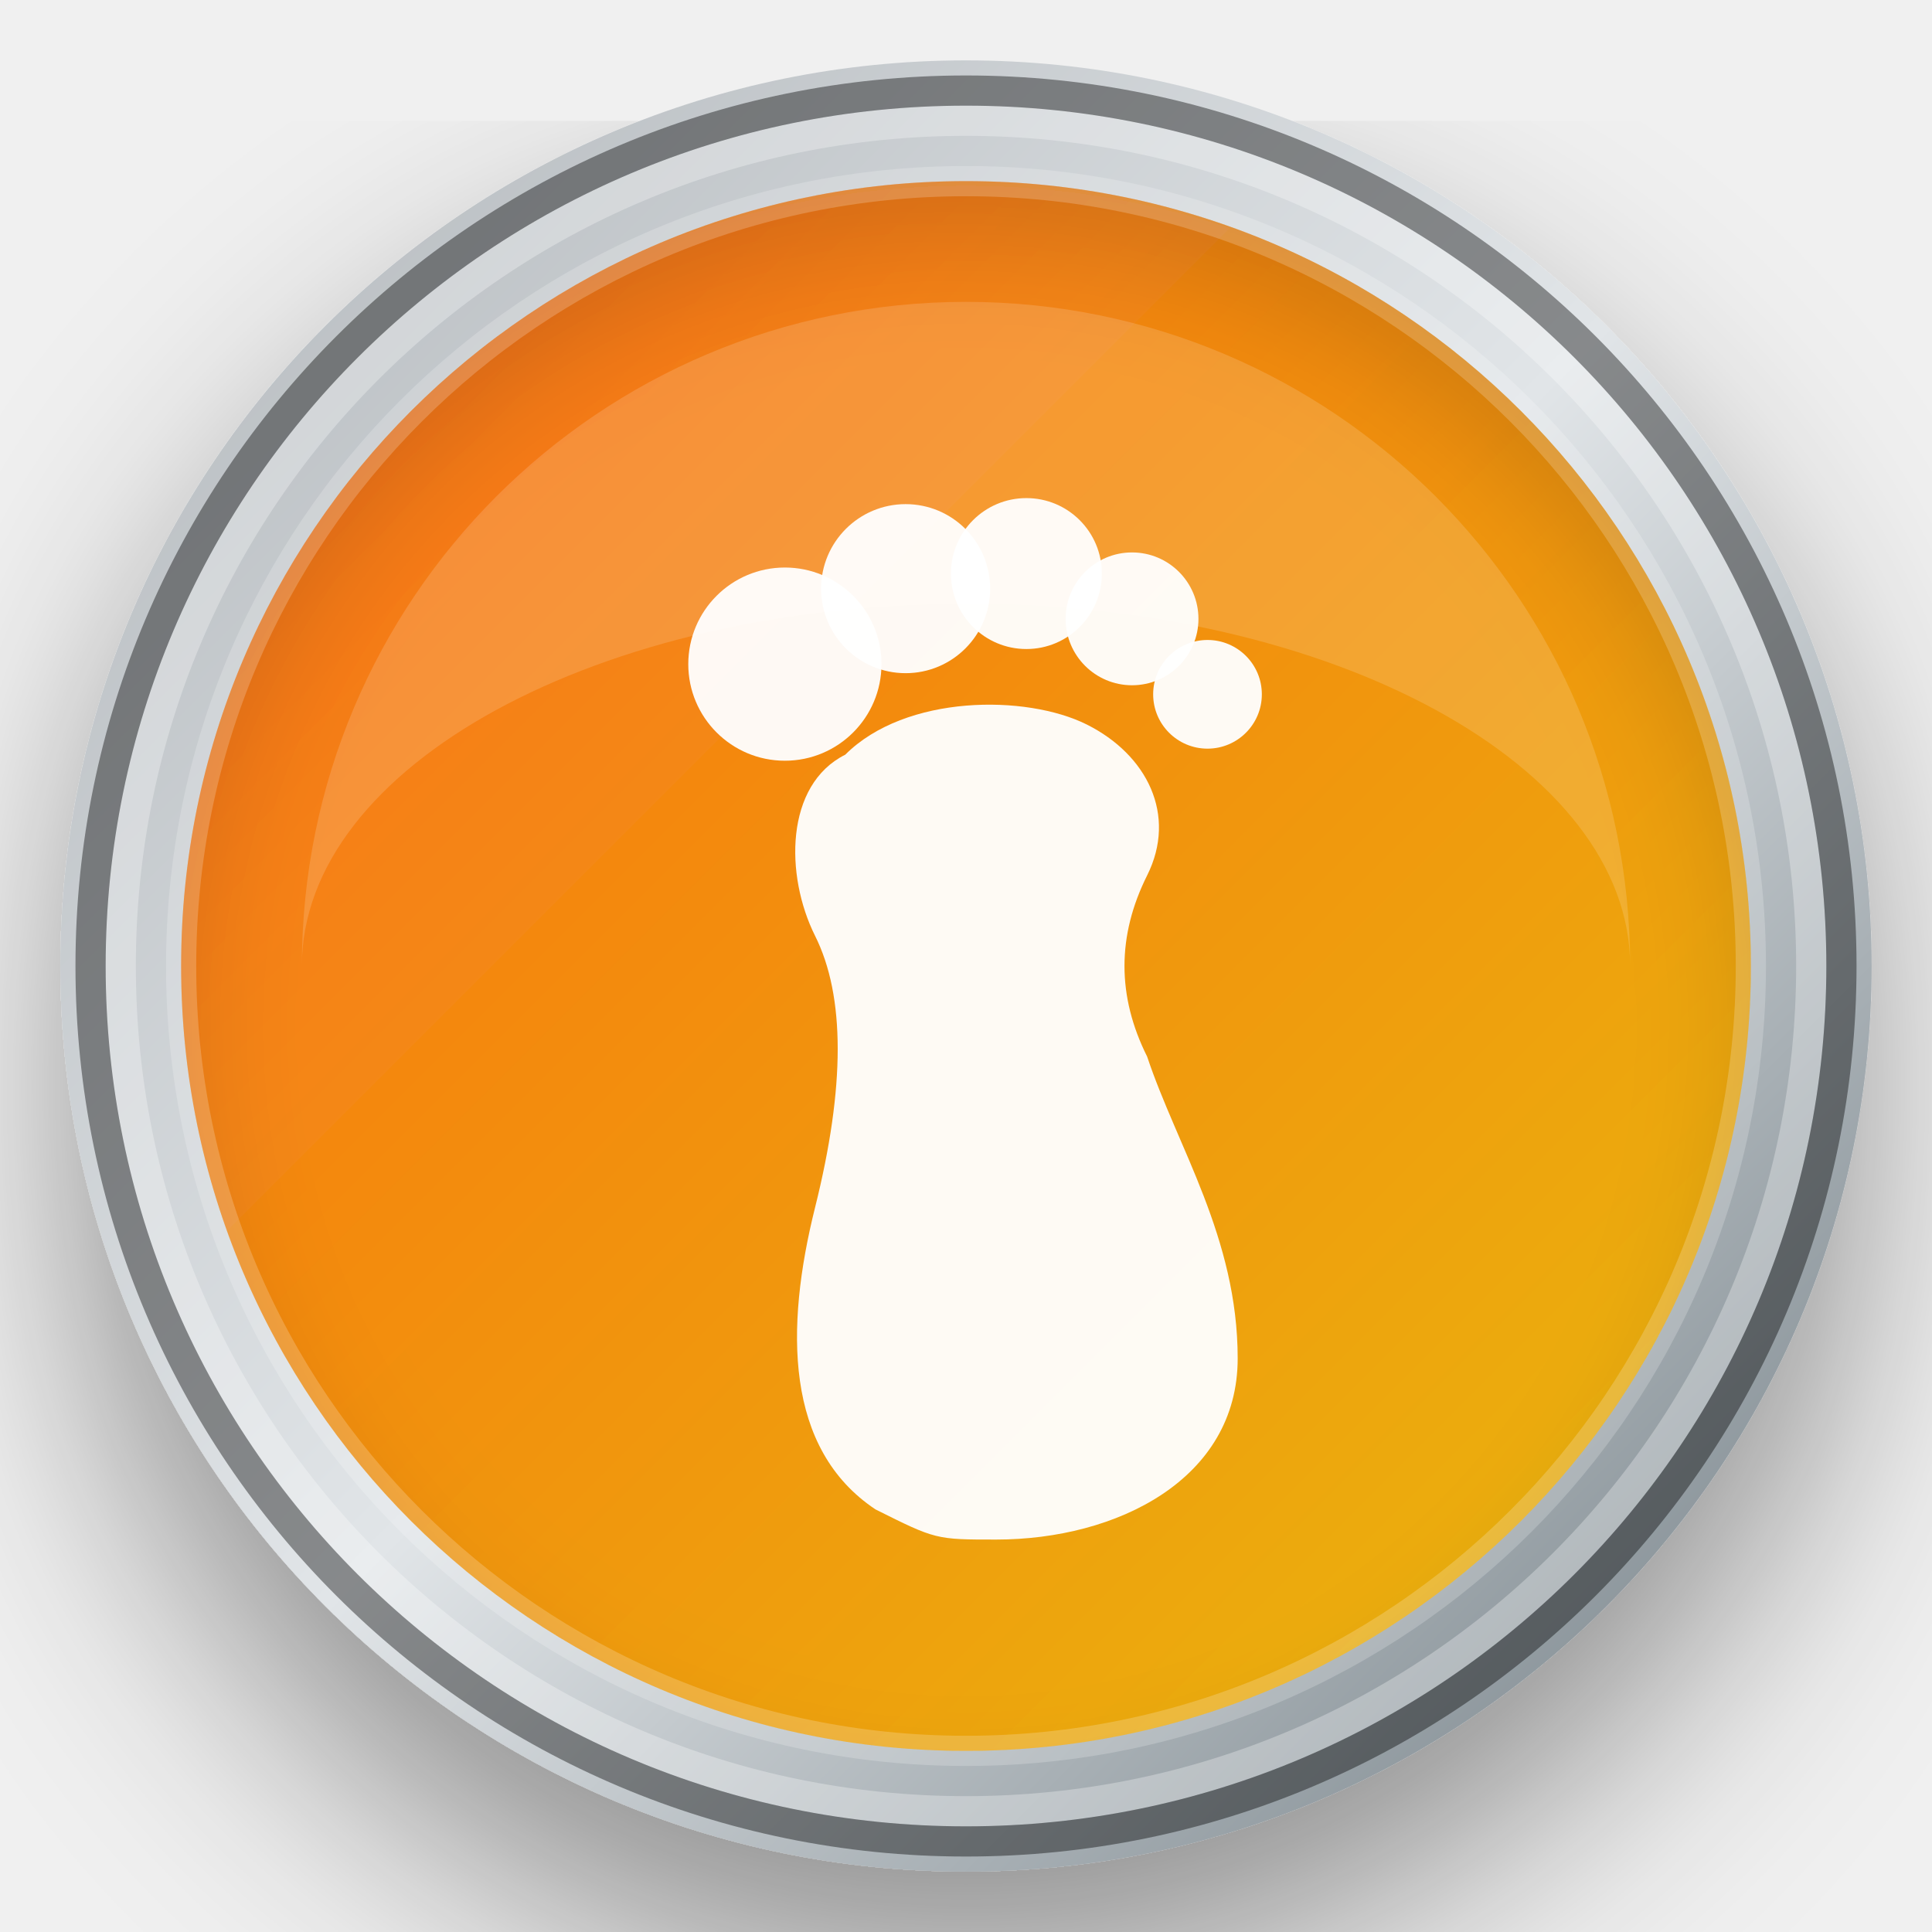
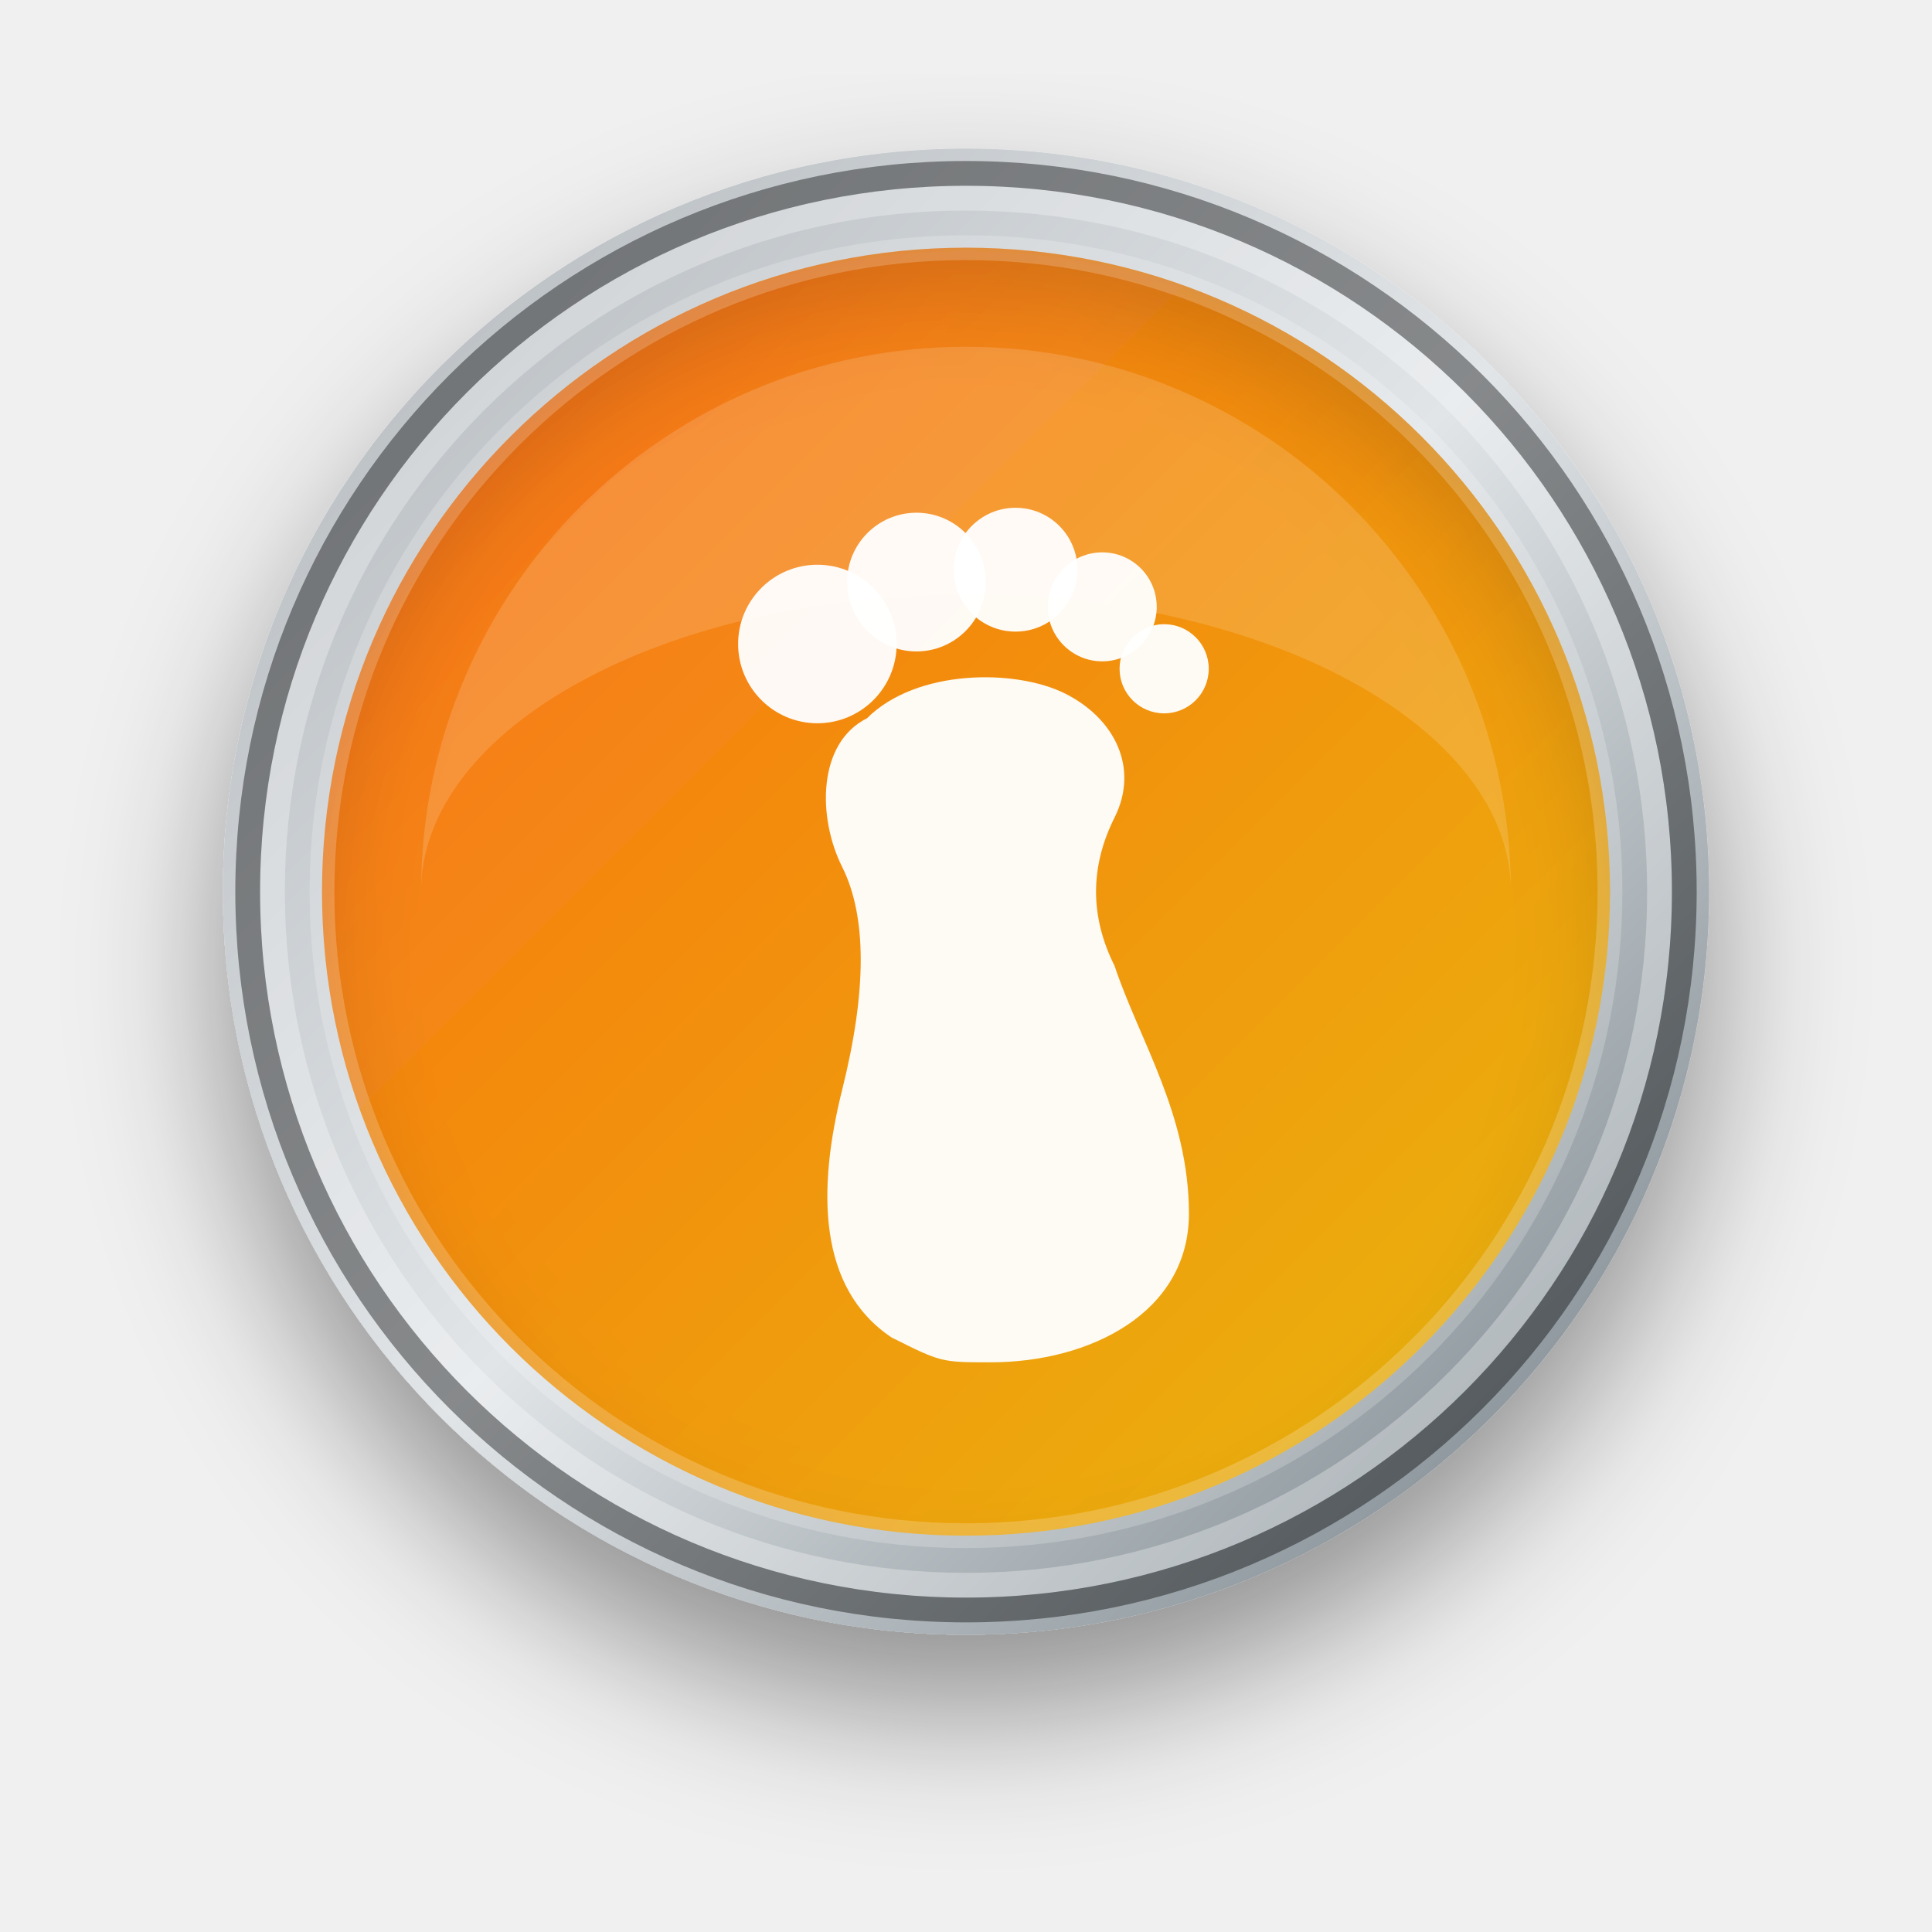
- <svg xmlns="http://www.w3.org/2000/svg" width="64" height="64" viewBox="0 0 64 64" fill="none">
+ <svg xmlns="http://www.w3.org/2000/svg" width="78" height="78" viewBox="-7 -4 78 78" fill="none">
  <defs>
    <filter id="f_shadow" x="-50%" y="-50%" width="200%" height="200%">
-       <feDropShadow dx="0" dy="4" stdDeviation="4" flood-color="#000000" flood-opacity="0.4" />
+       <feDropShadow dx="0" dy="3" stdDeviation="3" flood-color="#000000" flood-opacity="0.4" />
    </filter>
    <filter id="f_inner">
      <feOffset dx="0" dy="2" />
      <feGaussianBlur stdDeviation="2" result="offset-blur" />
      <feComposite operator="out" in="SourceGraphic" in2="offset-blur" result="inverse" />
      <feFlood flood-color="black" flood-opacity="0.3" result="color" />
      <feComposite operator="in" in="color" in2="inverse" result="shadow" />
      <feComposite operator="over" in="shadow" in2="SourceGraphic" />
    </filter>
-     <linearGradient id="bg" x1="10" y1="10" x2="54" y2="54" gradientUnits="userSpaceOnUse">
+     <linearGradient id="badge-footer_bg" x1="10" y1="10" x2="54" y2="54" gradientUnits="userSpaceOnUse">
      <stop offset="0" stop-color="#F97316" />
      <stop offset="1" stop-color="#EAB308" />
    </linearGradient>
-     <linearGradient id="ring" x1="0%" y1="0%" x2="100%" y2="100%">
+     <linearGradient id="badge-footer_ring" x1="0%" y1="0%" x2="100%" y2="100%">
      <stop offset="0%" stop-color="#B0B5B9" />
      <stop offset="50%" stop-color="#E1E5E8" />
      <stop offset="100%" stop-color="#6E7A81" />
    </linearGradient>
  </defs>
-   <circle cx="32" cy="32" r="30" fill="url(#ring)" filter="url(#f_shadow)" />
+   <circle cx="32" cy="32" r="30" fill="url(#badge-footer_ring)" filter="url(#f_shadow)" />
  <circle cx="32" cy="32" r="28" fill="none" stroke="#FFFFFF" stroke-opacity="0.3" stroke-width="1" />
  <circle cx="32" cy="32" r="29" fill="none" stroke="#000000" stroke-opacity="0.4" stroke-width="1" />
-   <circle cx="32" cy="32" r="26" fill="url(#bg)" filter="url(#f_inner)" />
+   <circle cx="32" cy="32" r="26" fill="url(#badge-footer_bg)" filter="url(#f_inner)" />
  <path d="M 10,32 A 22,22 0 0,1 54,32 A 22,12 0 0,0 10,32 Z" fill="#ffffff" opacity="0.15" />
  <circle cx="32" cy="32" r="26" fill="none" stroke="#ffffff" stroke-opacity="0.2" stroke-width="1" />
  <path d="     M 33,51     C 37,51 41,49 41,45     C 41,41 39,38 38,35     C 37,33 37,31 38,29     C 39,27 38,25 36,24     C 34,23 30,23 28,25     C 26,26 26,29 27,31     C 28,33 28,36 27,40     C 26,44 26,48 29,50     C 31,51 31,51 33,51 Z" fill="white" opacity="0.95" />
  <circle cx="26" cy="22" r="3.2" fill="white" opacity="0.95" />
  <circle cx="30" cy="19.5" r="2.8" fill="white" opacity="0.95" />
  <circle cx="34" cy="19" r="2.5" fill="white" opacity="0.95" />
  <circle cx="37.5" cy="20.5" r="2.2" fill="white" opacity="0.95" />
  <circle cx="40" cy="23" r="1.8" fill="white" opacity="0.95" />
</svg>
